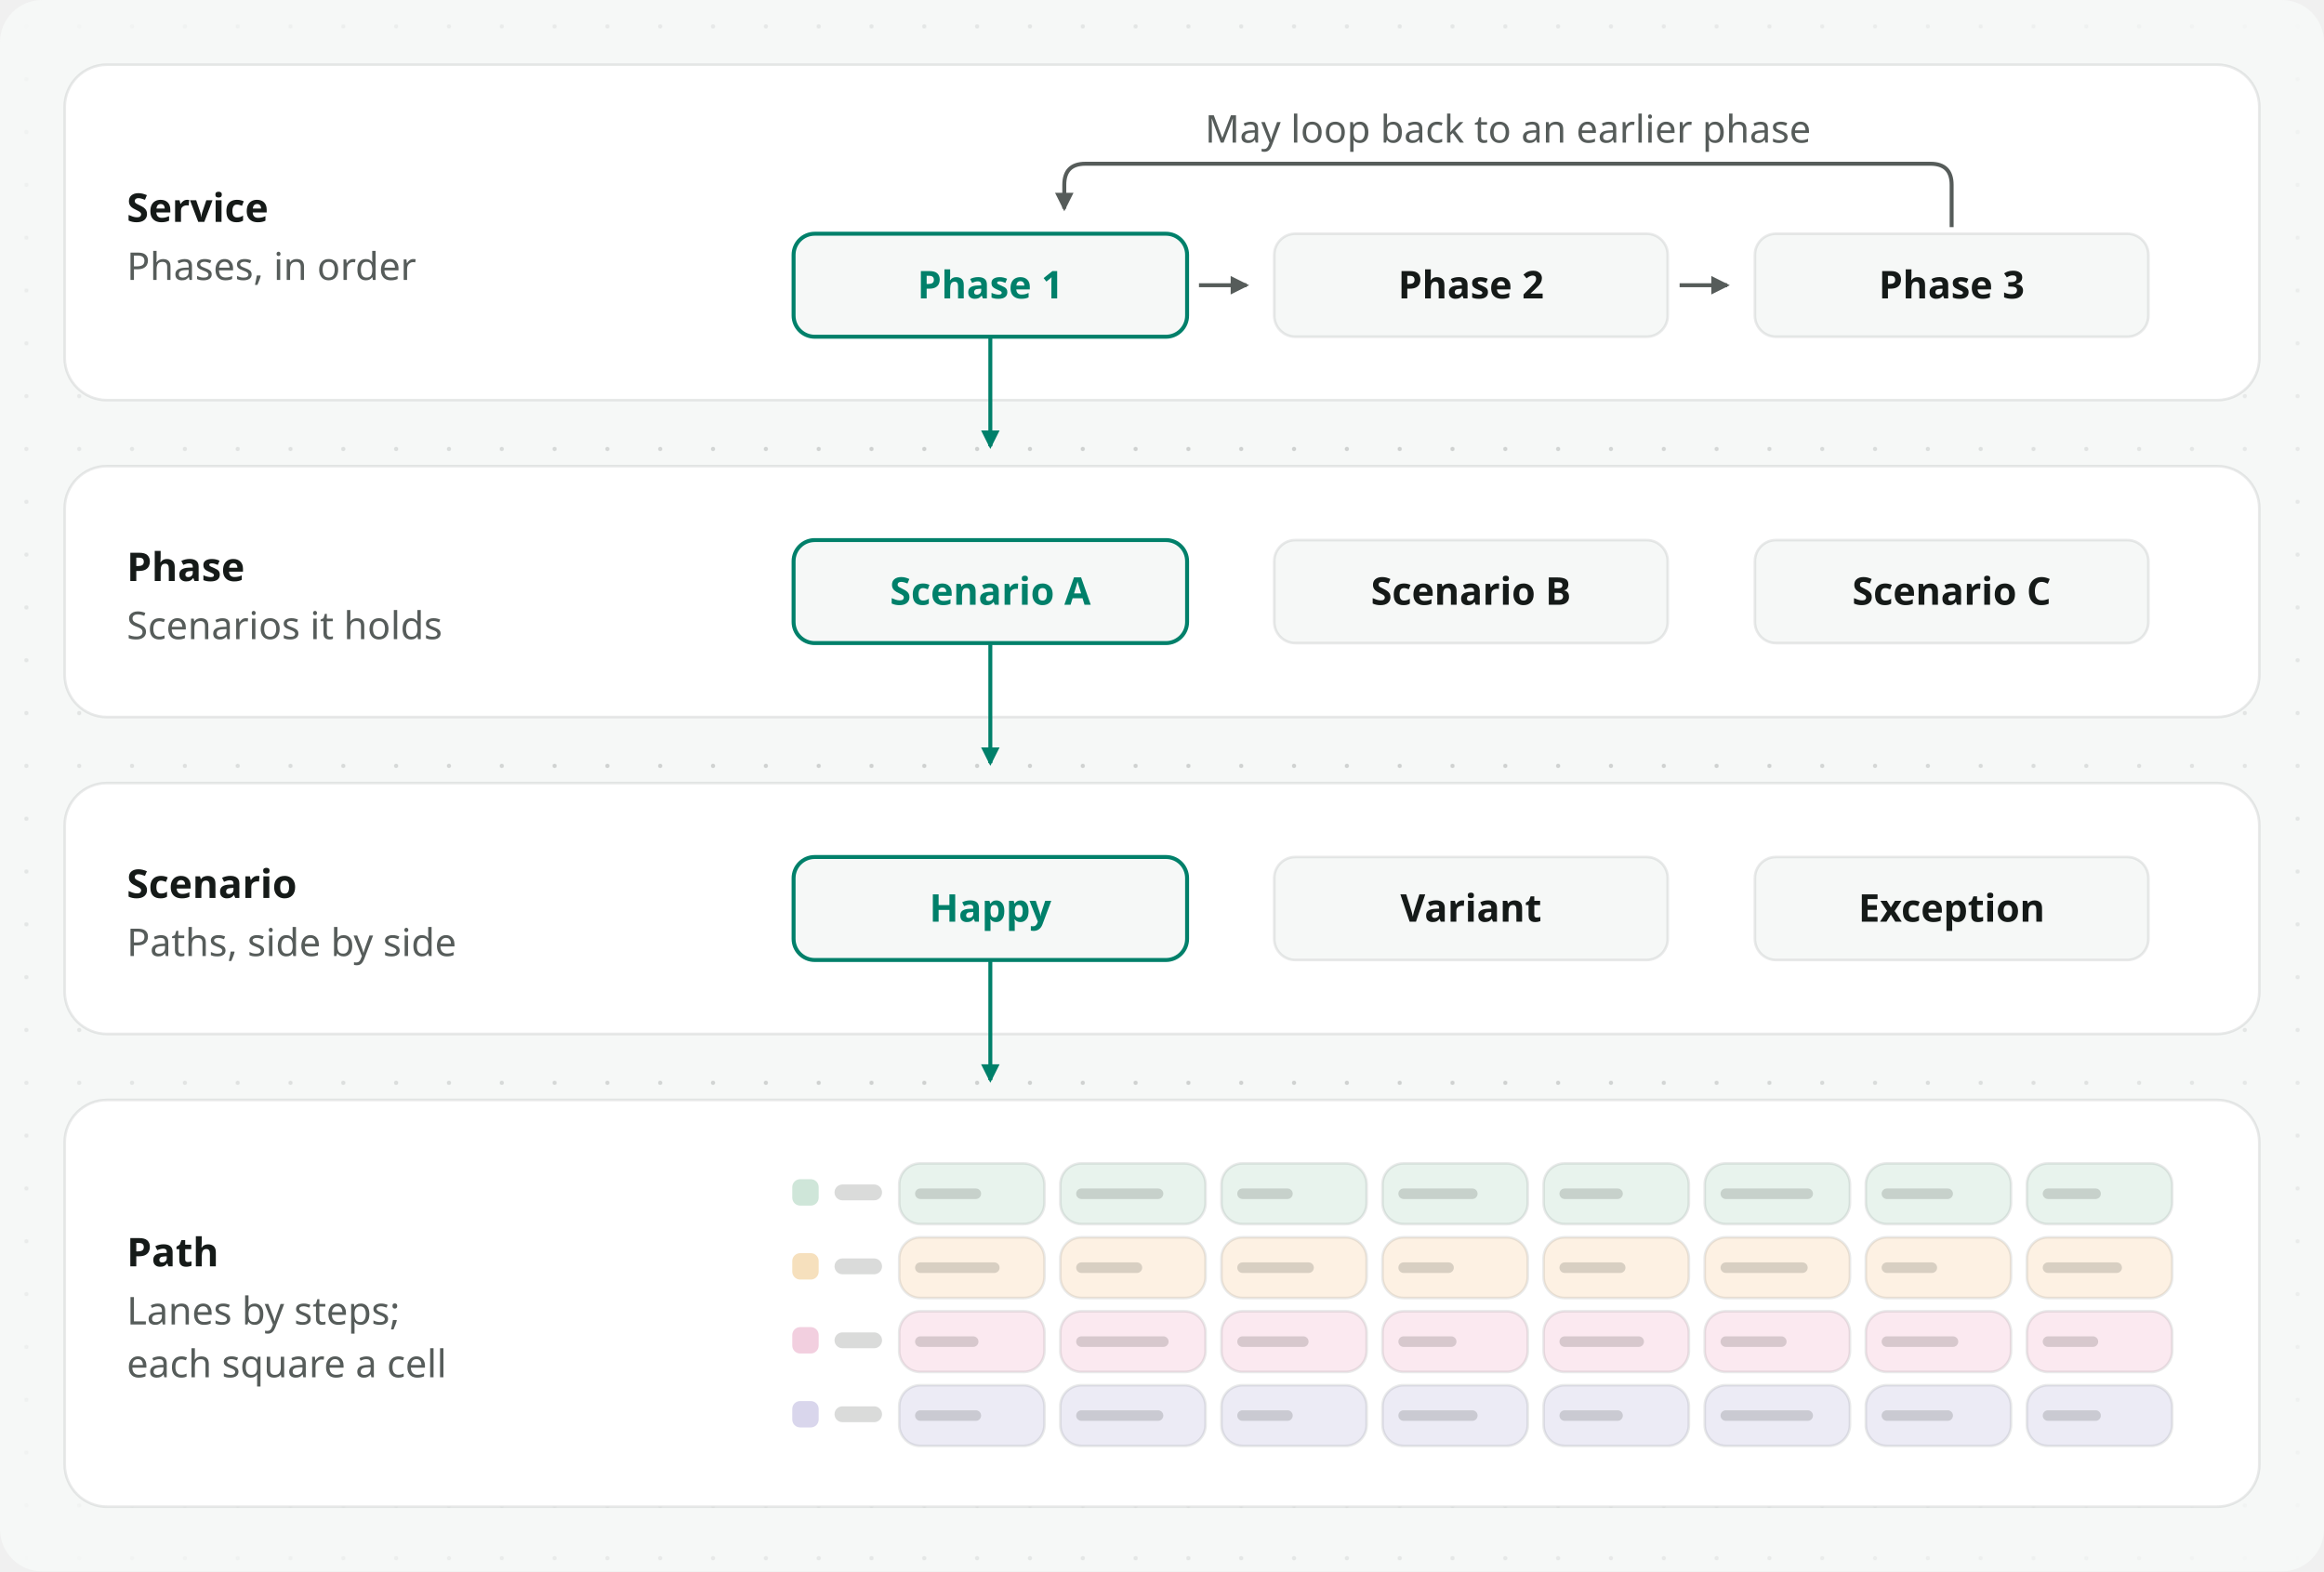
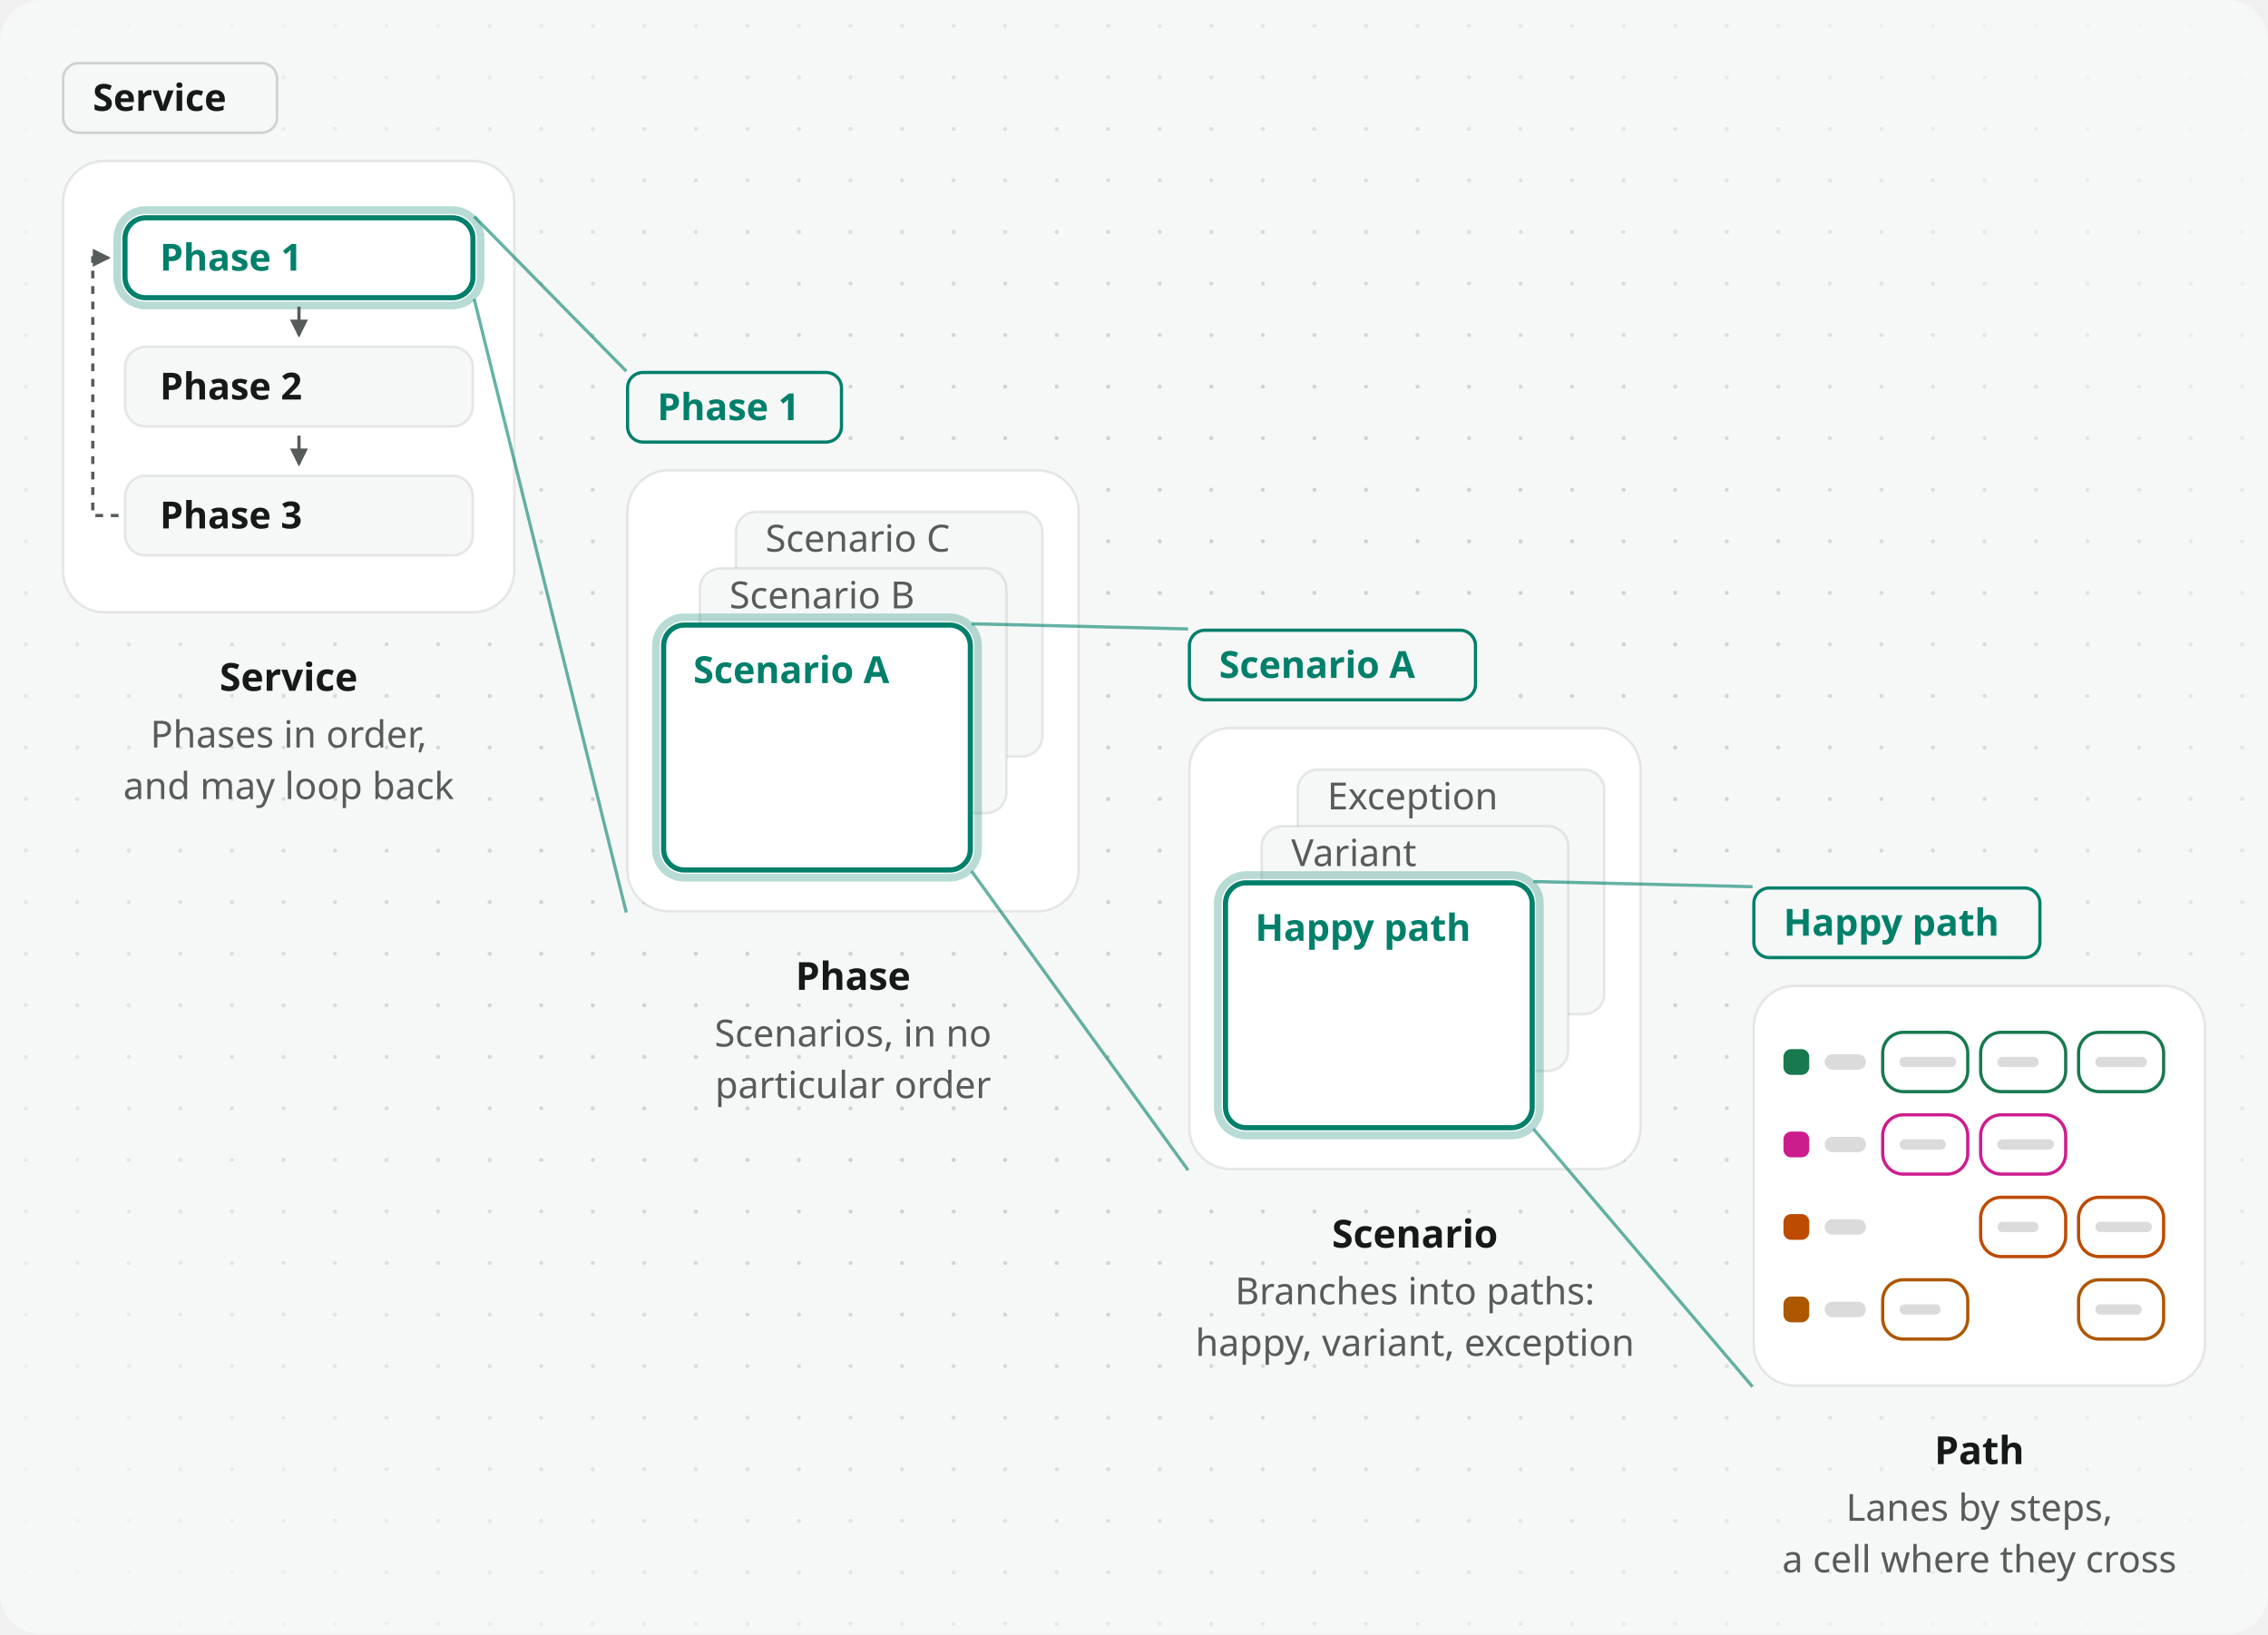
- <svg xmlns="http://www.w3.org/2000/svg" viewBox="0 0 880 595" font-family="'Ubuntu Sans', system-ui, sans-serif">
+ <svg xmlns="http://www.w3.org/2000/svg" viewBox="0 0 880 634" font-family="'Ubuntu Sans', system-ui, sans-serif">
  <style>
    .plate { fill: #f6f8f7; }
    .dot { fill: #151a18; fill-opacity: 0.17; }
    .card { fill: #ffffff; stroke: #151a18; stroke-opacity: 0.09; }
    .well { fill: #f6f8f7; stroke: #151a18; stroke-opacity: 0.09; }
-     .well-focus { stroke: #00806a; stroke-opacity: 1; stroke-width: 1.5; }
+     .front { fill: #ffffff; stroke: #00806a; stroke-width: 2; }
+     .focus { fill: none; stroke: #00806a; stroke-width: 2; }
+     .halo { fill: none; stroke: #00806a; stroke-opacity: 0.28; stroke-width: 3; }
+     .tab { fill: #f6f8f7; stroke: #151a18; stroke-opacity: 0.17; }
+     .tab-focus { fill: #f6f8f7; stroke: #00806a; stroke-width: 1.25; }
    .title { font-size: 15px; font-weight: 600; fill: #151a18; }
    .label { font-size: 14.5px; fill: #565c5a; }
    .label-teal { font-size: 14.5px; font-weight: 600; fill: #00806a; }
    .strong { font-size: 14.5px; font-weight: 600; fill: #151a18; }
-     .code { font-family: 'Ubuntu Sans Mono', ui-monospace, SFMono-Regular, Menlo, Consolas, monospace; font-size: 14.5px; fill: #565c5a; }
-     .code-strong { font-family: 'Ubuntu Sans Mono', ui-monospace, SFMono-Regular, Menlo, Consolas, monospace; font-size: 14.5px; font-weight: 600; fill: #151a18; }
-     .num { font-size: 14.5px; font-weight: 600; fill: #ffffff; }
-     .axis { stroke: #151a18; stroke-opacity: 0.09; }
-     .line { stroke: #565c5a; stroke-width: 1.25; }
-     .flow { stroke: #565c5a; stroke-width: 1.5; fill: none; }
+     .flow { stroke: #565c5a; stroke-width: 1.25; fill: none; }
+     .loop { stroke: #565c5a; stroke-width: 1.25; fill: none; stroke-dasharray: 3 3; }
    .flow-head { fill: #565c5a; }
-     .trace { stroke: #00806a; stroke-width: 1.5; fill: none; }
-     .trace-head { fill: #00806a; }
-     .zoom { stroke: #00806a; stroke-width: 1; stroke-opacity: 0.55; fill: none; }
+     .zoom { stroke: #00806a; stroke-width: 1.25; stroke-opacity: 0.6; fill: none; }
    .skel { fill: #151a18; fill-opacity: 0.16; }
-     .skel-teal { fill: #00806a; }
-     .cell { stroke: #151a18; stroke-opacity: 0.09; }
-     .cell-focus { stroke: #00806a; stroke-opacity: 1; stroke-width: 1.5; }
-     .hit { fill: #00806a; }
-     .tick { fill: #565c5a; }
-     .miss { fill: #151a18; fill-opacity: 0.16; }
-     .badge { fill: #00806a; stroke: #ffffff; stroke-width: 2; }
-     .faded { opacity: 0.4; }
-     .lane-c { fill: #e8f3ed; } .sq-c { fill: #cfe6d9; }
-     .lane-f { fill: #fdf1e3; } .sq-f { fill: #f6e0bd; }
-     .lane-b { fill: #fbe9f0; } .sq-b { fill: #f2cfdf; }
-     .lane-s { fill: #ecebf5; } .sq-s { fill: #d9d6ec; }
+     .cell { fill: none; stroke-width: 1.25; }
+     .lane-c { stroke: #18794e; } .sq-c { fill: #18794e; }
+     .lane-f { stroke: #cd1d8d; } .sq-f { fill: #cd1d8d; }
+     .lane-b { stroke: #bd4b00; } .sq-b { fill: #bd4b00; }
+     .lane-s { stroke: #ad5700; } .sq-s { fill: #ad5700; }
  </style>
  <defs>
    <pattern id="grid" width="20" height="20" patternUnits="userSpaceOnUse">
      <circle class="dot" cx="10" cy="10" r="0.8" />
    </pattern>
    <radialGradient id="fade" cx="50%" cy="50%" r="70%">
      <stop offset="0.35" stop-color="#fff" />
      <stop offset="1" stop-color="#000" />
    </radialGradient>
    <mask id="fadeMask">
-       <rect width="880" height="595" fill="url(#fade)" />
+       <rect width="880" height="634" fill="url(#fade)" />
    </mask>
    <marker id="headMuted" markerWidth="8" markerHeight="8" refX="6" refY="4" orient="auto" markerUnits="userSpaceOnUse">
      <path class="flow-head" d="M0,0.5 L7,4 L0,7.5 Z" />
    </marker>
-     <marker id="headTeal" markerWidth="8" markerHeight="8" refX="6" refY="4" orient="auto" markerUnits="userSpaceOnUse">
-       <path class="trace-head" d="M0,0.5 L7,4 L0,7.5 Z" />
-     </marker>
  </defs>
-   <rect class="plate" width="880" height="595" rx="16" />
-   <rect width="880" height="595" rx="16" fill="url(#grid)" mask="url(#fadeMask)" />
-   <rect class="card" x="24.5" y="24.5" width="831" height="127" rx="16" />
-   <text class="title" x="48" y="84">Service</text>
-   <text class="label" x="48" y="106">Phases, in order</text>
-   <rect class="well well-focus" x="300.5" y="88.5" width="149" height="39" rx="8" />
-   <text class="label-teal" x="375" y="113" text-anchor="middle">Phase 1</text>
-   <rect class="well" x="482.5" y="88.5" width="149" height="39" rx="8" />
-   <text class="strong" x="557" y="113" text-anchor="middle">Phase 2</text>
-   <rect class="well" x="664.5" y="88.5" width="149" height="39" rx="8" />
-   <text class="strong" x="739" y="113" text-anchor="middle">Phase 3</text>
-   <path class="flow" d="M454,108 H472" marker-end="url(#headMuted)" />
-   <path class="flow" d="M636,108 H654" marker-end="url(#headMuted)" />
-   <path class="flow" d="M739,86 V70 Q739,62 731,62 H411 Q403,62 403,70 V79" marker-end="url(#headMuted)" />
-   <text class="label" x="571" y="54" text-anchor="middle">May loop back to an earlier phase</text>
-   <rect class="card" x="24.5" y="176.5" width="831" height="95" rx="16" />
-   <text class="title" x="48" y="220">Phase</text>
-   <text class="label" x="48" y="242">Scenarios it holds</text>
-   <rect class="well well-focus" x="300.5" y="204.5" width="149" height="39" rx="8" />
-   <text class="label-teal" x="375" y="229" text-anchor="middle">Scenario A</text>
-   <rect class="well" x="482.5" y="204.5" width="149" height="39" rx="8" />
-   <text class="strong" x="557" y="229" text-anchor="middle">Scenario B</text>
-   <rect class="well" x="664.5" y="204.5" width="149" height="39" rx="8" />
-   <text class="strong" x="739" y="229" text-anchor="middle">Scenario C</text>
-   <path class="trace" d="M375,128 V169" marker-end="url(#headTeal)" />
-   <rect class="card" x="24.5" y="296.5" width="831" height="95" rx="16" />
-   <text class="title" x="48" y="340">Scenario</text>
-   <text class="label" x="48" y="362">Paths, side by side</text>
-   <rect class="well well-focus" x="300.5" y="324.5" width="149" height="39" rx="8" />
-   <text class="label-teal" x="375" y="349" text-anchor="middle">Happy</text>
-   <rect class="well" x="482.5" y="324.5" width="149" height="39" rx="8" />
-   <text class="strong" x="557" y="349" text-anchor="middle">Variant</text>
-   <rect class="well" x="664.5" y="324.5" width="149" height="39" rx="8" />
-   <text class="strong" x="739" y="349" text-anchor="middle">Exception</text>
-   <path class="trace" d="M375,244 V289" marker-end="url(#headTeal)" />
-   <rect class="card" x="24.5" y="416.5" width="831" height="154" rx="16" />
-   <text class="title" x="48" y="479.5">Path</text>
-   <text class="label" x="48" y="501.5">Lanes by steps;</text>
-   <text class="label" x="48" y="521.5">each square a cell</text>
-   <path class="trace" d="M375,364 V409" marker-end="url(#headTeal)" />
-   <rect class="sq-c" x="300" y="446.5" width="10" height="10" rx="3" />
-   <rect class="skel" x="316" y="448.5" width="18" height="6" rx="3" />
-   <rect class="lane-c cell" x="340.5" y="440.5" width="55" height="23" rx="8" />
-   <rect class="skel" x="346.5" y="450" width="25" height="4" rx="2" />
-   <rect class="lane-c cell" x="401.5" y="440.5" width="55" height="23" rx="8" />
-   <rect class="skel" x="407.5" y="450" width="33" height="4" rx="2" />
-   <rect class="lane-c cell" x="462.5" y="440.5" width="55" height="23" rx="8" />
-   <rect class="skel" x="468.5" y="450" width="21" height="4" rx="2" />
-   <rect class="lane-c cell" x="523.5" y="440.5" width="55" height="23" rx="8" />
-   <rect class="skel" x="529.5" y="450" width="30" height="4" rx="2" />
-   <rect class="lane-c cell" x="584.5" y="440.5" width="55" height="23" rx="8" />
-   <rect class="skel" x="590.5" y="450" width="24" height="4" rx="2" />
-   <rect class="lane-c cell" x="645.5" y="440.5" width="55" height="23" rx="8" />
-   <rect class="skel" x="651.5" y="450" width="35" height="4" rx="2" />
-   <rect class="lane-c cell" x="706.5" y="440.5" width="55" height="23" rx="8" />
-   <rect class="skel" x="712.5" y="450" width="27" height="4" rx="2" />
-   <rect class="lane-c cell" x="767.5" y="440.5" width="55" height="23" rx="8" />
-   <rect class="skel" x="773.5" y="450" width="22" height="4" rx="2" />
-   <rect class="sq-f" x="300" y="474.5" width="10" height="10" rx="3" />
-   <rect class="skel" x="316" y="476.5" width="18" height="6" rx="3" />
-   <rect class="lane-f cell" x="340.5" y="468.5" width="55" height="23" rx="8" />
-   <rect class="skel" x="346.5" y="478" width="32" height="4" rx="2" />
-   <rect class="lane-f cell" x="401.5" y="468.5" width="55" height="23" rx="8" />
-   <rect class="skel" x="407.5" y="478" width="25" height="4" rx="2" />
-   <rect class="lane-f cell" x="462.5" y="468.5" width="55" height="23" rx="8" />
-   <rect class="skel" x="468.5" y="478" width="29" height="4" rx="2" />
-   <rect class="lane-f cell" x="523.5" y="468.5" width="55" height="23" rx="8" />
-   <rect class="skel" x="529.5" y="478" width="21" height="4" rx="2" />
-   <rect class="lane-f cell" x="584.5" y="468.5" width="55" height="23" rx="8" />
-   <rect class="skel" x="590.5" y="478" width="25" height="4" rx="2" />
-   <rect class="lane-f cell" x="645.5" y="468.5" width="55" height="23" rx="8" />
-   <rect class="skel" x="651.5" y="478" width="33" height="4" rx="2" />
-   <rect class="lane-f cell" x="706.5" y="468.5" width="55" height="23" rx="8" />
-   <rect class="skel" x="712.5" y="478" width="21" height="4" rx="2" />
-   <rect class="lane-f cell" x="767.5" y="468.5" width="55" height="23" rx="8" />
-   <rect class="skel" x="773.5" y="478" width="30" height="4" rx="2" />
-   <rect class="sq-b" x="300" y="502.5" width="10" height="10" rx="3" />
-   <rect class="skel" x="316" y="504.5" width="18" height="6" rx="3" />
-   <rect class="lane-b cell" x="340.5" y="496.5" width="55" height="23" rx="8" />
-   <rect class="skel" x="346.5" y="506" width="24" height="4" rx="2" />
-   <rect class="lane-b cell" x="401.5" y="496.5" width="55" height="23" rx="8" />
-   <rect class="skel" x="407.5" y="506" width="35" height="4" rx="2" />
-   <rect class="lane-b cell" x="462.5" y="496.5" width="55" height="23" rx="8" />
-   <rect class="skel" x="468.5" y="506" width="27" height="4" rx="2" />
-   <rect class="lane-b cell" x="523.5" y="496.5" width="55" height="23" rx="8" />
-   <rect class="skel" x="529.5" y="506" width="22" height="4" rx="2" />
-   <rect class="lane-b cell" x="584.5" y="496.5" width="55" height="23" rx="8" />
-   <rect class="skel" x="590.5" y="506" width="32" height="4" rx="2" />
-   <rect class="lane-b cell" x="645.5" y="496.5" width="55" height="23" rx="8" />
-   <rect class="skel" x="651.5" y="506" width="25" height="4" rx="2" />
-   <rect class="lane-b cell" x="706.5" y="496.5" width="55" height="23" rx="8" />
-   <rect class="skel" x="712.5" y="506" width="29" height="4" rx="2" />
-   <rect class="lane-b cell" x="767.5" y="496.5" width="55" height="23" rx="8" />
-   <rect class="skel" x="773.5" y="506" width="21" height="4" rx="2" />
-   <rect class="sq-s" x="300" y="530.5" width="10" height="10" rx="3" />
-   <rect class="skel" x="316" y="532.5" width="18" height="6" rx="3" />
-   <rect class="lane-s cell" x="340.5" y="524.5" width="55" height="23" rx="8" />
-   <rect class="skel" x="346.5" y="534" width="25" height="4" rx="2" />
-   <rect class="lane-s cell" x="401.5" y="524.5" width="55" height="23" rx="8" />
-   <rect class="skel" x="407.5" y="534" width="33" height="4" rx="2" />
-   <rect class="lane-s cell" x="462.5" y="524.5" width="55" height="23" rx="8" />
-   <rect class="skel" x="468.5" y="534" width="21" height="4" rx="2" />
-   <rect class="lane-s cell" x="523.5" y="524.5" width="55" height="23" rx="8" />
-   <rect class="skel" x="529.5" y="534" width="30" height="4" rx="2" />
-   <rect class="lane-s cell" x="584.5" y="524.5" width="55" height="23" rx="8" />
-   <rect class="skel" x="590.5" y="534" width="24" height="4" rx="2" />
-   <rect class="lane-s cell" x="645.5" y="524.5" width="55" height="23" rx="8" />
-   <rect class="skel" x="651.5" y="534" width="35" height="4" rx="2" />
-   <rect class="lane-s cell" x="706.5" y="524.5" width="55" height="23" rx="8" />
-   <rect class="skel" x="712.5" y="534" width="27" height="4" rx="2" />
-   <rect class="lane-s cell" x="767.5" y="524.5" width="55" height="23" rx="8" />
-   <rect class="skel" x="773.5" y="534" width="22" height="4" rx="2" />
+   <rect class="plate" width="880" height="634" rx="16" />
+   <rect width="880" height="634" rx="16" fill="url(#grid)" mask="url(#fadeMask)" />
+   <rect class="tab" x="24.5" y="24.5" width="83" height="27" rx="6" />
+   <text class="strong" x="36" y="43">Service</text>
+   <rect class="card" x="24.5" y="62.5" width="175" height="175" rx="16" />
+   <rect class="halo" x="45.5" y="81.5" width="141" height="37" rx="11" />
+   <rect class="focus" x="48.5" y="84.5" width="135" height="31" rx="8" />
+   <text class="label-teal" x="62" y="105">Phase 1</text>
+   <rect class="well" x="48.5" y="134.5" width="135" height="31" rx="8" />
+   <text class="strong" x="62" y="155">Phase 2</text>
+   <rect class="well" x="48.5" y="184.5" width="135" height="31" rx="8" />
+   <text class="strong" x="62" y="205">Phase 3</text>
+   <path class="flow" d="M116,119 V130" marker-end="url(#headMuted)" />
+   <path class="flow" d="M116,169 V180" marker-end="url(#headMuted)" />
+   <path class="loop" d="M46,200 H36 V100 H42" marker-end="url(#headMuted)" />
+   <text class="title" x="112" y="268" text-anchor="middle">Service</text>
+   <text class="label" x="112" y="290" text-anchor="middle">Phases in order,</text>
+   <text class="label" x="112" y="310" text-anchor="middle">and may loop back</text>
+   <path class="zoom" d="M184,84 L243,144" />
+   <path class="zoom" d="M184,116 L243,354" />
+   <rect class="tab-focus" x="243.5" y="144.5" width="83" height="27" rx="6" />
+   <text class="label-teal" x="255" y="163">Phase 1</text>
+   <rect class="card" x="243.5" y="182.5" width="175" height="171" rx="16" />
+   <rect class="well" x="285.5" y="198.5" width="119" height="95" rx="8" />
+   <text class="label" x="297" y="214">Scenario C</text>
+   <rect class="well" x="271.5" y="220.5" width="119" height="95" rx="8" />
+   <text class="label" x="283" y="236">Scenario B</text>
+   <rect class="halo" x="254.5" y="239.5" width="125" height="101" rx="11" />
+   <rect class="front" x="257.5" y="242.5" width="119" height="95" rx="8" />
+   <text class="label-teal" x="269" y="265">Scenario A</text>
+   <text class="title" x="331" y="384" text-anchor="middle">Phase</text>
+   <text class="label" x="331" y="406" text-anchor="middle">Scenarios, in no</text>
+   <text class="label" x="331" y="426" text-anchor="middle">particular order</text>
+   <path class="zoom" d="M377,242 L461,244" />
+   <path class="zoom" d="M377,338 L461,454" />
+   <rect class="tab-focus" x="461.5" y="244.5" width="111" height="27" rx="6" />
+   <text class="label-teal" x="473" y="263">Scenario A</text>
+   <rect class="card" x="461.5" y="282.5" width="175" height="171" rx="16" />
+   <rect class="well" x="503.5" y="298.5" width="119" height="95" rx="8" />
+   <text class="label" x="515" y="314">Exception</text>
+   <rect class="well" x="489.5" y="320.5" width="119" height="95" rx="8" />
+   <text class="label" x="501" y="336">Variant</text>
+   <rect class="halo" x="472.5" y="339.5" width="125" height="101" rx="11" />
+   <rect class="front" x="475.5" y="342.5" width="119" height="95" rx="8" />
+   <text class="label-teal" x="487" y="365">Happy path</text>
+   <text class="title" x="549" y="484" text-anchor="middle">Scenario</text>
+   <text class="label" x="549" y="506" text-anchor="middle">Branches into paths:</text>
+   <text class="label" x="549" y="526" text-anchor="middle">happy, variant, exception</text>
+   <path class="zoom" d="M595,342 L680,344" />
+   <path class="zoom" d="M595,438 L680,538" />
+   <rect class="tab-focus" x="680.5" y="344.5" width="111" height="27" rx="6" />
+   <text class="label-teal" x="692" y="363">Happy path</text>
+   <rect class="card" x="680.5" y="382.5" width="175" height="155" rx="16" />
+   <rect class="sq-c" x="692" y="407" width="10" height="10" rx="3" />
+   <rect class="skel" x="708" y="409" width="16" height="6" rx="3" />
+   <rect class="lane-c cell" x="730.5" y="400.5" width="33" height="23" rx="8" />
+   <rect class="skel" x="737" y="410" width="22" height="4" rx="2" />
+   <rect class="lane-c cell" x="768.5" y="400.5" width="33" height="23" rx="8" />
+   <rect class="skel" x="775" y="410" width="16" height="4" rx="2" />
+   <rect class="lane-c cell" x="806.5" y="400.5" width="33" height="23" rx="8" />
+   <rect class="skel" x="813" y="410" width="20" height="4" rx="2" />
+   <rect class="sq-f" x="692" y="439" width="10" height="10" rx="3" />
+   <rect class="skel" x="708" y="441" width="16" height="6" rx="3" />
+   <rect class="lane-f cell" x="730.5" y="432.5" width="33" height="23" rx="8" />
+   <rect class="skel" x="737" y="442" width="18" height="4" rx="2" />
+   <rect class="lane-f cell" x="768.5" y="432.5" width="33" height="23" rx="8" />
+   <rect class="skel" x="775" y="442" width="22" height="4" rx="2" />
+   <rect class="sq-b" x="692" y="471" width="10" height="10" rx="3" />
+   <rect class="skel" x="708" y="473" width="16" height="6" rx="3" />
+   <rect class="lane-b cell" x="768.5" y="464.5" width="33" height="23" rx="8" />
+   <rect class="skel" x="775" y="474" width="16" height="4" rx="2" />
+   <rect class="lane-b cell" x="806.5" y="464.5" width="33" height="23" rx="8" />
+   <rect class="skel" x="813" y="474" width="22" height="4" rx="2" />
+   <rect class="sq-s" x="692" y="503" width="10" height="10" rx="3" />
+   <rect class="skel" x="708" y="505" width="16" height="6" rx="3" />
+   <rect class="lane-s cell" x="730.5" y="496.5" width="33" height="23" rx="8" />
+   <rect class="skel" x="737" y="506" width="16" height="4" rx="2" />
+   <rect class="lane-s cell" x="806.5" y="496.5" width="33" height="23" rx="8" />
+   <rect class="skel" x="813" y="506" width="18" height="4" rx="2" />
+   <text class="title" x="768" y="568" text-anchor="middle">Path</text>
+   <text class="label" x="768" y="590" text-anchor="middle">Lanes by steps,</text>
+   <text class="label" x="768" y="610" text-anchor="middle">a cell where they cross</text>
</svg>
